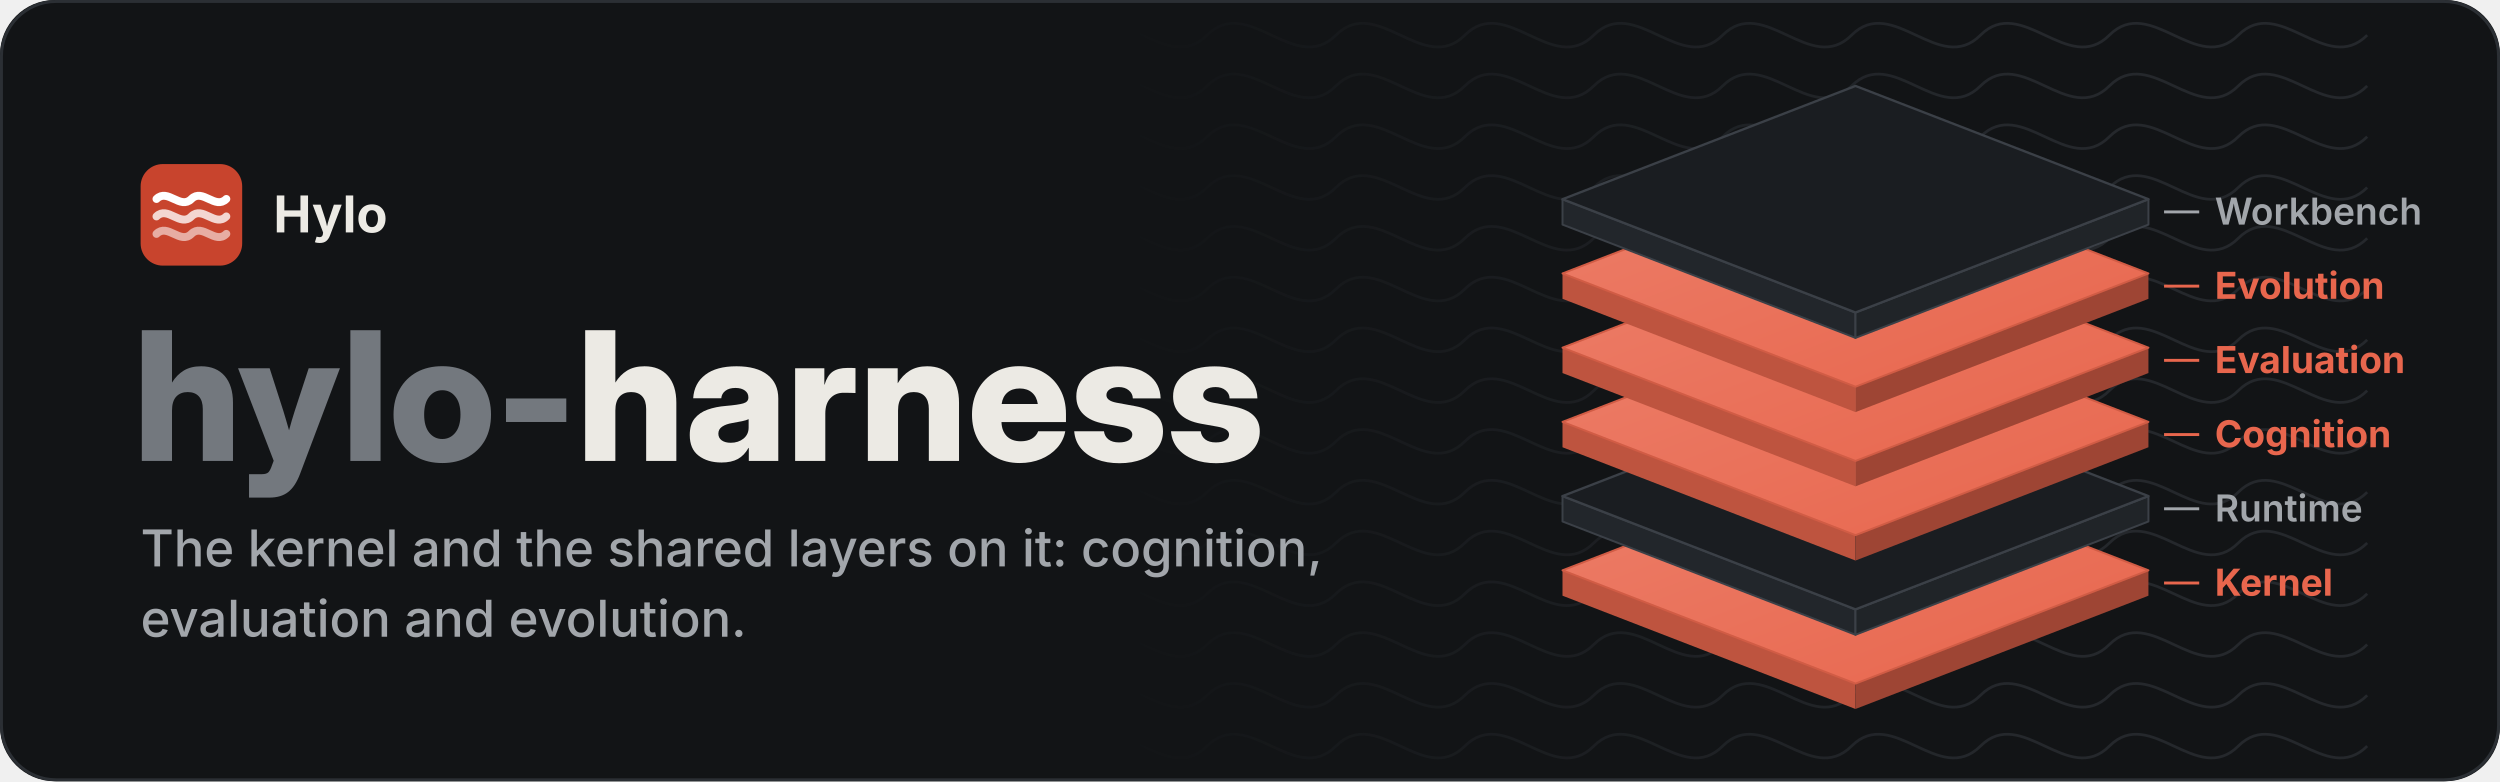
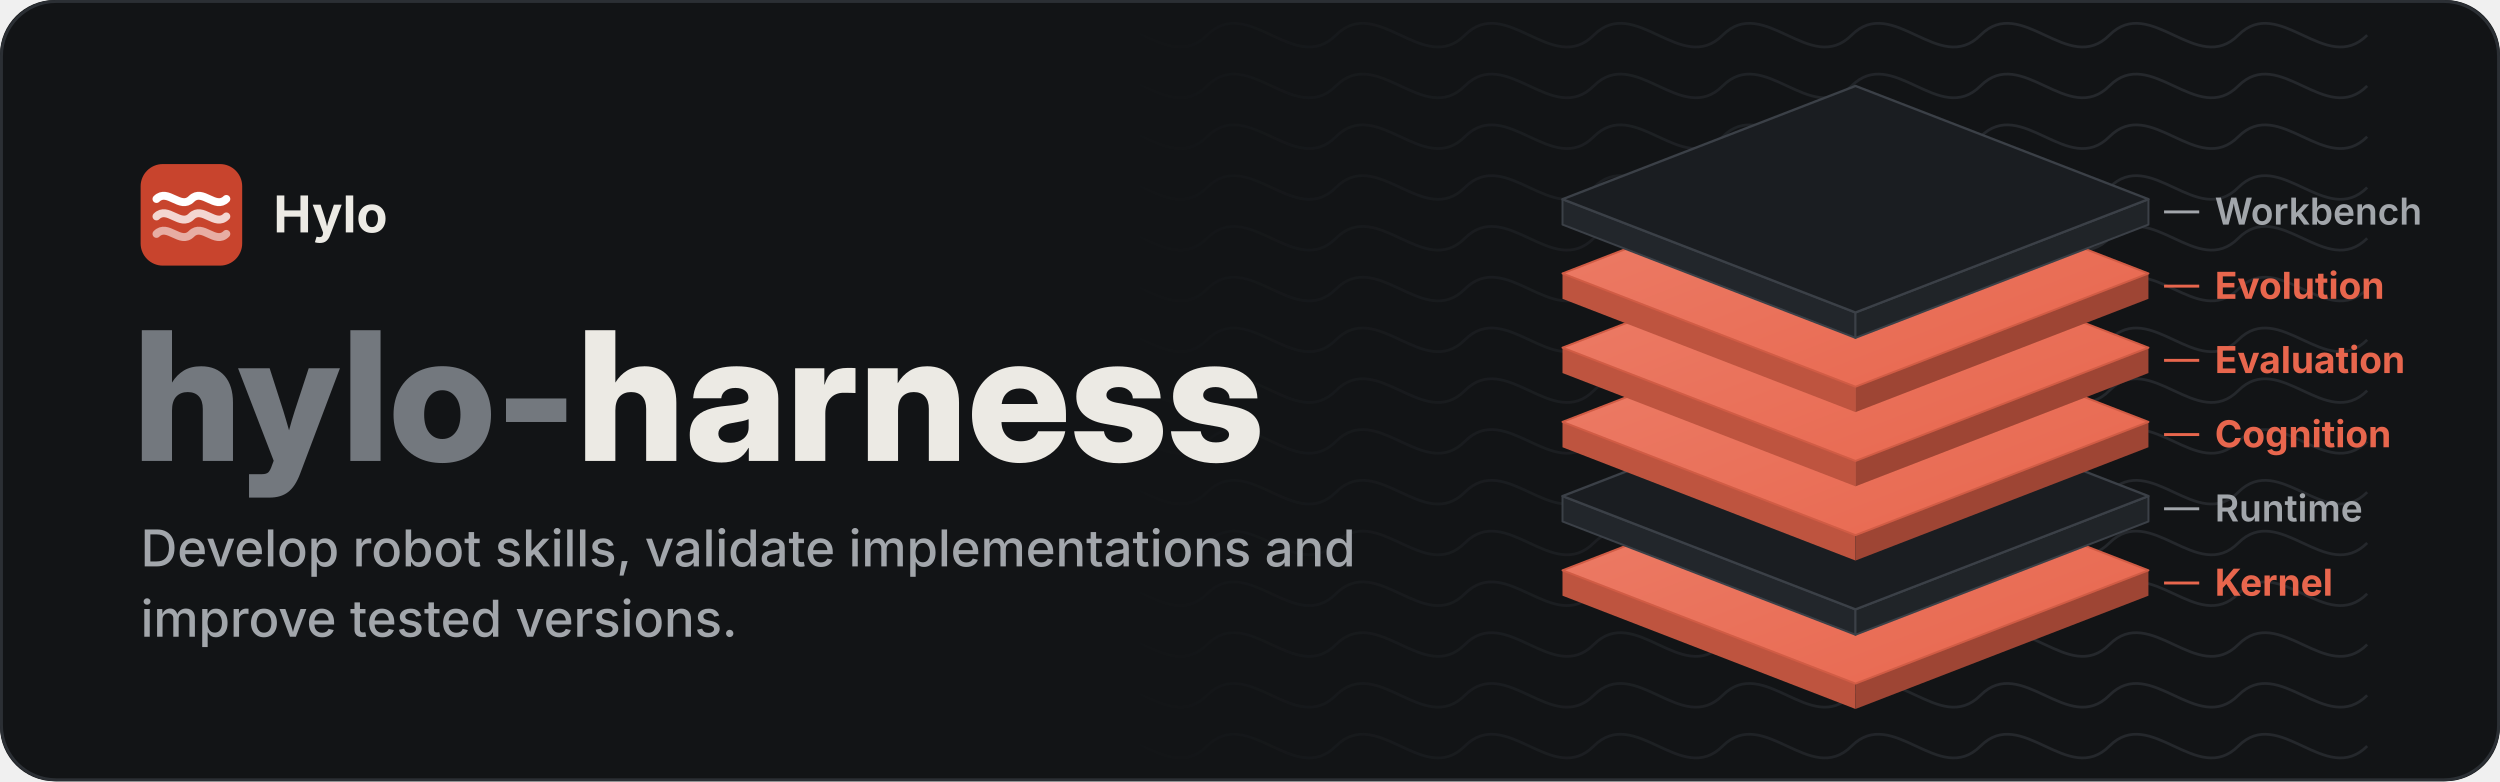
<svg xmlns="http://www.w3.org/2000/svg" viewBox="0 0 1280 400" width="1280" height="400" role="img" aria-labelledby="t d">
  <defs>
    <path id="b161" d="M135 0V1490H440V888H1089V1490H1395V0H1089V635H440V0Z" />
    <path id="b271" d="M135 0V1490H440V1083L435 744Q484 822 539 897Q594 972 668 1062L1033 1490H1406L849 845L1422 0H1061L638 644L440 426V0Z" />
    <path id="b507" d="M440 -22Q280 -22 174 62Q68 147 68 313Q68 438 128 509Q188 580 284 613Q380 646 490 656Q634 670 698 686Q761 701 761 756V761Q761 832 716 871Q670 910 586 910Q499 910 446 872Q393 835 375 781L100 827Q143 972 272 1052Q400 1132 587 1132Q707 1132 816 1094Q924 1056 992 972Q1061 889 1061 753V0H777V155H767Q726 77 645 28Q564 -22 440 -22ZM525 189Q630 189 696 250Q763 311 763 400V521Q745 508 704 498Q664 489 619 482Q574 474 541 470Q458 458 407 423Q356 388 356 321Q356 256 404 222Q451 189 525 189Z" />
    <path id="b614" d="M633 -22Q462 -22 338 48Q214 118 148 247Q81 376 81 553Q81 726 148 856Q214 986 334 1059Q455 1132 618 1132Q764 1132 883 1070Q1002 1008 1072 882Q1143 756 1143 565V481H378Q383 344 454 274Q525 204 638 204Q717 204 774 238Q830 271 854 336L1126 285Q1085 146 956 62Q828 -22 633 -22ZM380 669H854Q843 778 784 842Q725 906 621 906Q513 906 451 840Q389 773 380 669Z" />
    <path id="b658" d="M625 -442Q415 -442 287 -365Q159 -288 122 -168L380 -96Q401 -143 458 -184Q514 -224 623 -224Q737 -224 803 -172Q869 -119 869 -8V198H846Q815 130 744 73Q672 16 536 16Q410 16 307 75Q204 134 142 255Q81 376 81 561Q81 750 144 877Q206 1004 310 1068Q413 1132 537 1132Q631 1132 695 1100Q759 1068 798 1021Q838 974 858 930H871V1118H1166V9Q1166 -142 1096 -242Q1027 -343 904 -392Q782 -442 625 -442ZM630 244Q745 244 808 328Q870 413 870 563Q870 712 808 802Q746 892 630 892Q512 892 450 800Q389 707 389 563Q389 416 451 330Q513 244 630 244Z" />
    <path id="b689" d="M128 0V1118H428V0ZM278 1264Q210 1264 162 1309Q114 1354 114 1418Q114 1482 162 1527Q210 1572 278 1572Q346 1572 394 1527Q443 1482 443 1418Q443 1354 394 1309Q346 1264 278 1264Z" />
    <path id="b73" d="M786 -20Q587 -20 431 70Q275 160 184 331Q94 502 94 744Q94 987 185 1158Q276 1330 433 1420Q590 1510 786 1510Q955 1510 1092 1448Q1229 1385 1317 1266Q1405 1148 1427 981H1118Q1097 1102 1008 1170Q920 1239 792 1239Q618 1239 511 1110Q404 981 404 744Q404 502 512 376Q619 251 791 251Q918 251 1008 320Q1097 388 1119 510H1428Q1411 371 1330 250Q1249 130 1112 55Q974 -20 786 -20Z" />
    <path id="b736" d="M428 1490V0H128V1490Z" />
    <path id="b773" d="M428 647V0H128V1118H411L415 887Q462 1004 548 1068Q634 1132 763 1132Q937 1132 1042 1020Q1147 908 1147 711V0H847V659Q847 763 794 822Q740 881 645 881Q549 881 488 820Q428 758 428 647Z" />
    <path id="b790" d="M628 -22Q460 -22 337 50Q214 123 148 252Q81 382 81 554Q81 727 148 857Q214 987 337 1060Q460 1132 628 1132Q796 1132 919 1060Q1042 987 1108 857Q1175 727 1175 554Q1175 382 1108 252Q1042 123 919 50Q796 -22 628 -22ZM628 214Q748 214 809 311Q870 408 870 555Q870 703 809 800Q748 896 628 896Q508 896 448 800Q387 703 387 555Q387 408 448 311Q508 214 628 214Z" />
    <path id="b852" d="M128 0V1118H418V923H430Q461 1026 534 1080Q606 1133 700 1133Q751 1133 797 1123V855Q777 861 738 866Q700 870 667 870Q563 870 496 805Q428 740 428 636V0Z" />
    <path id="b889" d="M683 1118V889H474V327Q474 223 576 223Q593 223 624 228Q654 232 671 236L714 11Q664 -4 614 -10Q565 -16 520 -16Q352 -16 263 66Q174 147 174 301V889H20V1118H174V1384H474V1118Z" />
    <path id="b915" d="M513 -14Q339 -14 234 98Q128 210 128 407V1118H428V459Q428 355 482 296Q536 237 630 237Q726 237 786 298Q847 360 847 471V1118H1148V0H864L860 232Q813 113 726 50Q640 -14 513 -14Z" />
    <path id="b95" d="M135 0V1490H1132V1237H440V877H1080V628H440V253H1134V0Z" />
    <path id="b980" d="M443 0 31 1118H350L538 538Q561 463 580 387Q600 311 618 233Q635 311 654 386Q672 462 696 538L882 1118H1197L784 0Z" />
    <path id="b998" d="M120 -396 189 -170 226 -179Q317 -204 375 -176Q433 -147 443 -63L451 -3L31 1118H350L538 538Q561 465 577 392Q593 320 609 246Q627 321 646 394Q666 466 690 538L886 1118H1201L726 -132Q675 -267 580 -346Q484 -426 316 -426Q256 -426 204 -418Q152 -409 120 -396Z" />
    <path id="dx1459" d="M806 712V444H119V712Z" />
    <path id="dx507" d="M419 -18Q260 -18 158 60Q57 137 57 295Q57 414 112 483Q168 552 261 585Q354 618 467 627Q609 639 667 656Q725 673 725 721V726Q725 773 686 802Q646 832 578 832Q506 832 464 800Q421 768 416 714H96Q107 886 234 982Q360 1079 590 1079Q820 1079 943 982Q1066 886 1066 711V0H730V148H726Q679 63 605 22Q531 -18 419 -18ZM524 207Q610 207 669 254Q728 302 728 380V476Q701 463 653 453Q605 443 541 432Q472 421 428 392Q383 363 383 311Q383 262 422 234Q461 207 524 207Z" />
    <path id="dx614" d="M596 -24Q434 -24 312 47Q189 118 120 242Q52 367 52 528Q52 689 120 814Q189 938 310 1009Q431 1080 587 1080Q746 1080 866 1010Q987 941 1055 818Q1123 696 1123 536V443H388Q391 342 448 283Q506 224 608 224Q684 224 736 255Q787 286 806 338H1115Q1096 232 1023 150Q950 68 840 22Q729 -24 596 -24ZM390 649H802Q790 732 736 779Q682 826 596 826Q509 826 455 779Q401 732 390 649Z" />
    <path id="dx670" d="M440 574V0H96V1490H440V893Q493 980 574 1030Q655 1079 772 1079Q944 1079 1040 969Q1135 859 1135 664V0H791V592Q791 686 746 736Q701 785 619 785Q538 785 489 734Q440 682 440 574Z" />
    <path id="dx736" d="M440 1490V0H96V1490Z" />
    <path id="dx773" d="M440 574V0H96V1056H436V885Q489 975 571 1027Q653 1079 772 1079Q944 1079 1040 969Q1135 859 1135 664V0H791V592Q791 686 746 736Q701 785 619 785Q538 785 489 734Q440 682 440 574Z" />
    <path id="dx790" d="M608 -24Q442 -24 317 44Q192 112 122 236Q52 360 52 528Q52 694 122 818Q192 943 317 1012Q442 1080 608 1080Q773 1080 898 1012Q1024 943 1094 818Q1163 694 1163 528Q1163 360 1094 236Q1024 113 898 44Q773 -24 608 -24ZM608 250Q698 250 756 322Q815 394 815 528Q815 662 756 734Q698 806 608 806Q518 806 460 734Q401 662 401 528Q401 394 459 322Q517 250 608 250Z" />
    <path id="dx852" d="M96 0V1056H429V870H432Q461 971 522 1016Q584 1060 690 1060Q718 1060 740 1060Q763 1059 784 1058V774Q765 775 725 776Q685 777 648 777Q555 777 498 715Q440 653 440 541V0Z" />
    <path id="dx871" d="M562 -26Q416 -26 303 18Q190 62 122 144Q55 226 46 338H385Q393 279 437 245Q481 211 557 211Q628 211 668 236Q708 261 708 301Q708 367 580 390L389 424Q233 452 152 531Q70 610 70 735Q70 891 196 984Q322 1078 543 1078Q764 1078 895 980Q1026 882 1031 713H714Q713 768 668 805Q624 842 555 842Q488 842 450 816Q413 790 413 751Q413 686 527 664L739 625Q902 595 980 525Q1058 455 1058 337Q1058 229 996 147Q933 65 822 20Q710 -26 562 -26Z" />
    <path id="dx998" d="M129 -418V-151H275Q329 -151 351 -128Q373 -104 392 -46L410 2L4 1056H364L520 570Q537 515 553 460Q569 405 585 349Q600 405 616 460Q633 515 650 570L809 1056H1165L710 -149Q656 -292 574 -355Q493 -418 360 -418Z" />
    <path id="m1501" d="M125 -371 213 214H450L285 -371Z" />
    <path id="m1502" d="M311 -15Q249 -15 206 28Q163 70 163 132Q163 194 206 237Q249 280 311 280Q373 280 416 237Q458 194 458 132Q458 70 416 28Q373 -15 311 -15Z" />
-     <path id="m1505" d="M311 -15Q249 -15 206 28Q163 70 163 132Q163 194 206 237Q249 280 311 280Q373 280 416 237Q458 194 458 132Q458 70 416 28Q373 -15 311 -15ZM311 772Q249 772 206 814Q163 857 163 919Q163 981 206 1024Q249 1067 311 1067Q373 1067 416 1024Q458 981 458 919Q458 857 416 814Q373 772 311 772Z" />
-     <path id="m411" d="M90 1294V1490H1247V1294H784V0H555V1294Z" />
    <path id="m507" d="M461 -25Q354 -25 268 14Q183 54 133 130Q83 206 83 316Q83 411 120 472Q157 534 219 570Q281 605 358 623Q434 641 513 650Q661 667 728 680Q795 692 795 751V757Q795 850 740 902Q686 953 581 953Q471 953 408 905Q345 857 322 800L115 854Q153 954 224 1015Q295 1076 386 1104Q478 1132 578 1132Q645 1132 721 1116Q797 1100 864 1058Q931 1017 973 940Q1015 863 1015 742V0H802V153H791Q758 87 678 31Q597 -25 461 -25ZM510 152Q599 152 663 188Q727 223 762 280Q796 337 796 403V546Q780 530 728 518Q675 507 617 499Q559 491 525 487Q432 474 366 436Q299 399 299 313Q299 233 358 192Q418 152 510 152Z" />
-     <path id="m586" d="M618 -23Q460 -23 343 49Q226 121 161 250Q96 380 96 553Q96 727 161 858Q226 988 343 1060Q460 1132 618 1132Q792 1132 918 1044Q1045 957 1086 802L877 752Q854 839 788 892Q721 946 619 946Q518 946 452 893Q385 840 352 750Q320 661 320 553Q320 446 352 358Q385 269 452 216Q518 163 619 163Q723 163 791 218Q859 274 881 365L1089 315Q1048 157 921 67Q794 -23 618 -23Z" />
+     <path id="m578" d="M703 -22Q601 -22 537 12Q473 47 436 93Q400 139 380 175H362V0H148V1490H368V936H380Q399 970 434 1016Q470 1063 534 1098Q598 1132 703 1132Q837 1132 942 1064Q1048 996 1109 867Q1170 738 1170 556Q1170 376 1110 246Q1050 116 944 47Q839 -22 703 -22ZM654 165Q750 165 814 217Q879 269 912 358Q945 447 945 558Q945 668 912 756Q880 843 816 894Q751 945 654 945Q512 945 438 838Q364 732 364 558Q364 383 439 274Q514 165 654 165Z" />
    <path id="m597" d="M564 -22Q428 -22 322 47Q217 116 156 246Q96 376 96 556Q96 738 157 867Q218 996 324 1064Q429 1132 564 1132Q668 1132 732 1098Q796 1063 832 1016Q867 970 886 936H898V1490H1118V0H904V175H886Q866 139 830 93Q793 47 729 12Q665 -22 564 -22ZM612 165Q752 165 827 274Q902 383 902 558Q902 732 828 838Q754 945 612 945Q515 945 450 894Q386 843 354 756Q321 668 321 558Q321 447 354 358Q387 269 452 217Q517 165 612 165Z" />
    <path id="m614" d="M630 -23Q465 -23 345 48Q225 119 160 248Q96 377 96 551Q96 723 160 854Q223 985 339 1058Q455 1132 611 1132Q738 1132 852 1076Q967 1019 1038 896Q1110 772 1110 570V492H317Q323 330 409 244Q495 159 632 159Q724 159 790 199Q857 239 886 317L1093 268Q1053 137 931 57Q809 -23 630 -23ZM318 656H892Q880 788 810 869Q739 950 612 950Q480 950 404 864Q327 777 318 656Z" />
-     <path id="m658" d="M616 -442Q422 -442 305 -371Q188 -300 141 -199L325 -112Q345 -144 378 -180Q412 -215 468 -240Q525 -265 615 -265Q742 -265 822 -204Q902 -144 902 -15V203H883Q863 166 828 123Q792 80 728 48Q665 17 563 17Q431 17 326 79Q220 141 158 262Q96 384 96 563Q96 741 158 868Q219 996 325 1064Q431 1132 566 1132Q669 1132 734 1098Q798 1063 834 1017Q871 971 890 936H906V1118H1121V-16Q1121 -163 1054 -257Q987 -351 873 -396Q759 -442 616 -442ZM614 200Q754 200 828 297Q903 394 903 566Q903 734 830 840Q756 945 614 945Q517 945 452 894Q386 844 354 758Q321 673 321 566Q321 402 396 301Q470 200 614 200Z" />
-     <path id="m670" d="M368 662V0H148V1490H366V917Q419 1028 504 1080Q589 1132 704 1132Q875 1132 980 1024Q1085 917 1085 710V0H864V683Q864 804 801 872Q738 940 628 940Q516 940 442 868Q368 795 368 662Z" />
    <path id="m689" d="M148 0V1118H368V0ZM259 1289Q202 1289 162 1327Q121 1365 121 1419Q121 1474 162 1512Q202 1550 259 1550Q316 1550 357 1512Q398 1474 398 1419Q398 1365 357 1327Q316 1289 259 1289Z" />
    <path id="m727" d="M148 0V1490H368V646H388L829 1118H1093L643 636L1124 0H852L475 501L368 394V0Z" />
    <path id="m736" d="M368 1490V0H148V1490Z" />
+     <path id="m766" d="M148 0V1118H357L362 909Q405 1025 491 1081Q577 1137 677 1137Q786 1137 858 1075Q930 1013 963 902Q1005 1015 1102 1076Q1198 1137 1317 1137Q1416 1137 1496 1094Q1576 1051 1624 966Q1671 881 1671 754V0H1451V732Q1451 844 1388 894Q1326 944 1241 944Q1137 944 1078 880Q1018 816 1018 716V0H801V746Q801 836 744 890Q686 944 597 944Q505 944 436 880Q368 817 368 695V0Z" />
    <path id="m773" d="M368 662V0H148V1118H358L359 903Q411 1021 498 1076Q586 1132 704 1132Q875 1132 980 1024Q1084 917 1084 710V0H864V683Q864 804 801 872Q738 940 628 940Q516 940 442 868Q368 795 368 662Z" />
    <path id="m790" d="M618 -23Q461 -23 344 49Q226 121 161 250Q96 380 96 553Q96 727 161 858Q226 988 344 1060Q461 1132 618 1132Q776 1132 894 1060Q1011 988 1076 858Q1141 727 1141 553Q1141 380 1076 250Q1011 121 894 49Q776 -23 618 -23ZM618 163Q720 163 786 216Q853 270 886 358Q918 447 918 553Q918 660 886 750Q853 839 786 892Q720 946 618 946Q517 946 451 892Q385 839 352 750Q320 660 320 553Q320 447 352 358Q385 270 451 216Q517 163 618 163Z" />
+     <path id="m84" d="M650 0H165V1490H664Q884 1490 1041 1400Q1198 1311 1282 1145Q1366 979 1366 747Q1366 514 1282 347Q1197 180 1036 90Q876 0 650 0ZM393 200H637Q890 200 1016 342Q1142 483 1142 747Q1142 1010 1018 1150Q893 1290 649 1290H393Z" />
+     <path id="m843" d="M148 -418V1118H362V936H380Q399 970 434 1016Q470 1063 534 1098Q598 1132 703 1132Q837 1132 942 1064Q1048 996 1109 867Q1170 738 1170 556Q1170 376 1110 246Q1050 116 944 47Q839 -22 703 -22Q601 -22 537 12Q473 47 436 93Q400 139 380 175H368V-418ZM654 165Q750 165 814 217Q879 269 912 358Q945 447 945 558Q945 668 912 756Q880 843 816 894Q751 945 654 945Q512 945 438 838Q364 732 364 558Q364 383 439 274Q514 165 654 165Z" />
    <path id="m852" d="M148 0V1118H361V938H373Q403 1029 480 1082Q558 1134 656 1134Q677 1134 704 1132Q732 1130 749 1128V918Q737 921 703 926Q669 930 634 930Q519 930 444 860Q368 789 368 679V0Z" />
    <path id="m871" d="M549 -23Q367 -23 248 56Q128 134 98 283L305 326Q350 155 551 155Q658 155 720 200Q783 244 783 306Q783 412 626 447L438 490Q130 559 130 799Q130 899 186 974Q241 1049 338 1090Q436 1132 563 1132Q744 1132 847 1054Q950 977 986 853L789 810Q768 869 716 914Q664 958 565 958Q474 958 413 917Q352 876 352 813Q352 757 392 722Q433 688 525 667L705 627Q1010 558 1010 325Q1010 223 952 144Q893 66 789 22Q685 -23 549 -23Z" />
    <path id="m889" d="M626 1118V939H403V302Q403 235 432 204Q460 172 525 172Q543 172 570 176Q598 180 618 184L657 8Q622 -4 582 -10Q541 -15 503 -15Q351 -15 267 64Q183 142 183 284V939H20V1118H183V1384H403V1118Z" />
-     <path id="m915" d="M529 -14Q358 -14 253 94Q148 201 148 408V1118H368V435Q368 314 432 246Q495 178 604 178Q716 178 790 250Q864 323 864 456V1118H1085V0H874L873 217Q820 95 732 40Q645 -14 529 -14Z" />
    <path id="m980" d="M468 0 46 1118H284L505 483Q531 409 551 336Q571 262 590 188Q608 261 628 335Q648 409 673 483L894 1118H1130L708 0Z" />
-     <path id="m998" d="M133 -402 187 -223 212 -229Q297 -252 356 -224Q416 -195 447 -87L471 -5L46 1118H284L505 483Q530 409 549 337Q568 265 586 193Q605 265 625 338Q645 410 671 483L896 1118H1132L646 -155Q595 -289 508 -358Q422 -426 287 -426Q235 -426 194 -418Q154 -411 133 -402Z" />
    <path id="sb384" d="M150 0V1490H707Q964 1490 1098 1358Q1232 1226 1232 1013Q1232 862 1164 753Q1096 644 964 592L1287 0H988L695 547H417V0ZM417 768H668Q819 768 889 832Q959 895 959 1013Q959 1133 889 1200Q819 1266 666 1266H417Z" />
    <path id="sb459" d="M452 0 50 1490H337L531 697Q554 596 574 484Q594 371 613 260Q633 371 654 484Q676 596 701 697L903 1490H1186L1387 697Q1412 597 1434 486Q1455 375 1475 265Q1494 375 1514 486Q1535 597 1558 697L1751 1490H2039L1636 0H1330L1113 823Q1093 901 1076 989Q1059 1077 1043 1173Q1028 1080 1012 993Q997 906 975 823L758 0Z" />
    <path id="sb578" d="M728 -20Q632 -20 568 12Q505 45 467 91Q429 137 409 177H392V0H138V1490H398V933H409Q428 972 465 1018Q502 1065 566 1098Q630 1132 729 1132Q858 1132 962 1066Q1067 1000 1128 872Q1190 743 1190 557Q1190 373 1130 244Q1069 115 965 48Q861 -20 728 -20ZM658 194Q788 194 856 298Q923 401 923 558Q923 714 856 816Q790 918 658 918Q529 918 461 820Q393 721 393 558Q393 395 462 294Q531 194 658 194Z" />
    <path id="sb586" d="M623 -23Q460 -23 340 50Q220 122 154 252Q89 381 89 553Q89 727 154 858Q220 988 340 1060Q460 1132 623 1132Q810 1132 940 1038Q1069 945 1105 781L862 730Q841 817 780 869Q719 921 625 921Q489 921 422 816Q354 711 354 554Q354 451 384 368Q414 285 474 236Q534 188 625 188Q721 188 782 242Q844 297 865 387L1108 336Q1072 169 942 73Q812 -23 623 -23Z" />
    <path id="sb614" d="M632 -23Q463 -23 342 48Q220 119 154 248Q89 377 89 552Q89 724 154 854Q218 985 336 1058Q455 1132 615 1132Q751 1132 868 1072Q984 1013 1055 888Q1126 764 1126 568V486H348Q353 337 432 259Q510 181 635 181Q721 181 782 218Q844 255 870 326L1109 277Q1069 142 944 60Q818 -23 632 -23ZM349 663H873Q861 783 796 856Q732 928 616 928Q497 928 428 852Q358 775 349 663Z" />
    <path id="sb670" d="M398 655V0H138V1490H394V911Q496 1132 733 1132Q906 1132 1011 1022Q1116 912 1116 711V0H855V671Q855 783 797 847Q739 911 637 911Q533 911 466 844Q398 777 398 655Z" />
    <path id="sb689" d="M138 0V1118H398V0ZM268 1276Q206 1276 162 1318Q117 1359 117 1419Q117 1478 162 1520Q206 1561 268 1561Q331 1561 376 1520Q420 1478 420 1419Q420 1359 376 1318Q331 1276 268 1276Z" />
    <path id="sb727" d="M138 0V1490H398V667H417L820 1118H1125L692 635L1151 0H839L494 479L398 376V0Z" />
    <path id="sb766" d="M138 0V1118H382L390 905Q434 1024 520 1080Q607 1136 707 1136Q921 1136 994 893Q1039 1014 1136 1075Q1233 1136 1351 1136Q1502 1136 1604 1038Q1706 940 1706 754V0H1446V714Q1446 818 1389 866Q1332 914 1252 914Q1157 914 1103 855Q1049 796 1049 702V0H795V726Q795 811 742 862Q689 914 606 914Q520 914 459 856Q398 797 398 685V0Z" />
    <path id="sb773" d="M398 655V0H138V1118H384L387 895Q487 1132 733 1132Q906 1132 1010 1022Q1115 912 1115 711V0H855V671Q855 783 797 847Q739 911 637 911Q533 911 466 844Q398 777 398 655Z" />
    <path id="sb790" d="M623 -23Q460 -23 340 50Q220 122 154 252Q89 381 89 553Q89 727 154 858Q220 988 340 1060Q460 1132 623 1132Q786 1132 906 1060Q1026 988 1092 858Q1158 727 1158 553Q1158 381 1092 252Q1026 122 906 50Q786 -23 623 -23ZM623 188Q714 188 774 237Q834 286 864 369Q894 452 894 554Q894 657 864 740Q834 823 774 872Q714 921 623 921Q533 921 473 872Q413 823 384 740Q354 657 354 554Q354 452 384 369Q413 286 473 237Q533 188 623 188Z" />
    <path id="sb852" d="M138 0V1118H390V931H402Q432 1028 507 1080Q582 1133 678 1133Q728 1133 773 1126V887Q757 891 721 896Q685 900 650 900Q541 900 470 832Q398 765 398 658V0Z" />
    <path id="sb889" d="M655 1118V914H439V315Q439 254 464 226Q490 197 550 197Q568 197 597 202Q626 206 645 210L686 9Q643 -4 598 -10Q553 -15 512 -15Q351 -15 265 65Q179 145 179 293V914H20V1118H179V1384H439V1118Z" />
    <path id="sb915" d="M521 -14Q348 -14 243 96Q138 206 138 407V1118H398V447Q398 335 456 271Q515 207 617 207Q721 207 788 274Q855 341 855 463V1118H1116V0H869L867 224Q767 -14 521 -14Z" />
    <clipPath id="cardclip">
      <rect width="1280" height="400" rx="28" />
    </clipPath>
    <linearGradient id="wavefade" x1="0" y1="0" x2="1" y2="0">
      <stop offset="0.45" stop-color="#fff" stop-opacity="0" />
      <stop offset="0.8" stop-color="#fff" stop-opacity="1" />
    </linearGradient>
    <mask id="wavemask">
      <rect width="1280" height="400" fill="url(#wavefade)" />
    </mask>
    <linearGradient id="slab5" x1="0" y1="0" x2="1" y2="1">
      <stop offset="0" stop-color="#ec7e69" />
      <stop offset="1" stop-color="#e8664d" />
    </linearGradient>
    <linearGradient id="slab3" x1="0" y1="0" x2="1" y2="1">
      <stop offset="0" stop-color="#ec7e69" />
      <stop offset="1" stop-color="#e8664d" />
    </linearGradient>
    <linearGradient id="slab2" x1="0" y1="0" x2="1" y2="1">
      <stop offset="0" stop-color="#ec7e69" />
      <stop offset="1" stop-color="#e8664d" />
    </linearGradient>
    <linearGradient id="slab1" x1="0" y1="0" x2="1" y2="1">
      <stop offset="0" stop-color="#ec7e69" />
      <stop offset="1" stop-color="#e8664d" />
    </linearGradient>
  </defs>
  <g clip-path="url(#cardclip)">
    <rect x="0.0" y="0.0" width="1280.0" height="400.0" rx="0" fill="#121416" />
    <g mask="url(#wavemask)" fill="none" stroke="#3b4047" stroke-width="1.4" opacity="0.45">
      <path d="M420 18c21-21 45 21 66 0s45 21 66 0s45 21 66 0s45 21 66 0s45 21 66 0s45 21 66 0s45 21 66 0s45 21 66 0s45 21 66 0s45 21 66 0s45 21 66 0s45 21 66 0" />
      <path d="M420 44c21-21 45 21 66 0s45 21 66 0s45 21 66 0s45 21 66 0s45 21 66 0s45 21 66 0s45 21 66 0s45 21 66 0s45 21 66 0s45 21 66 0s45 21 66 0s45 21 66 0" />
      <path d="M420 70c21-21 45 21 66 0s45 21 66 0s45 21 66 0s45 21 66 0s45 21 66 0s45 21 66 0s45 21 66 0s45 21 66 0s45 21 66 0s45 21 66 0s45 21 66 0s45 21 66 0" />
      <path d="M420 96c21-21 45 21 66 0s45 21 66 0s45 21 66 0s45 21 66 0s45 21 66 0s45 21 66 0s45 21 66 0s45 21 66 0s45 21 66 0s45 21 66 0s45 21 66 0s45 21 66 0" />
      <path d="M420 122c21-21 45 21 66 0s45 21 66 0s45 21 66 0s45 21 66 0s45 21 66 0s45 21 66 0s45 21 66 0s45 21 66 0s45 21 66 0s45 21 66 0s45 21 66 0s45 21 66 0" />
      <path d="M420 148c21-21 45 21 66 0s45 21 66 0s45 21 66 0s45 21 66 0s45 21 66 0s45 21 66 0s45 21 66 0s45 21 66 0s45 21 66 0s45 21 66 0s45 21 66 0s45 21 66 0" />
      <path d="M420 174c21-21 45 21 66 0s45 21 66 0s45 21 66 0s45 21 66 0s45 21 66 0s45 21 66 0s45 21 66 0s45 21 66 0s45 21 66 0s45 21 66 0s45 21 66 0s45 21 66 0" />
      <path d="M420 200c21-21 45 21 66 0s45 21 66 0s45 21 66 0s45 21 66 0s45 21 66 0s45 21 66 0s45 21 66 0s45 21 66 0s45 21 66 0s45 21 66 0s45 21 66 0s45 21 66 0" />
      <path d="M420 226c21-21 45 21 66 0s45 21 66 0s45 21 66 0s45 21 66 0s45 21 66 0s45 21 66 0s45 21 66 0s45 21 66 0s45 21 66 0s45 21 66 0s45 21 66 0s45 21 66 0" />
      <path d="M420 252c21-21 45 21 66 0s45 21 66 0s45 21 66 0s45 21 66 0s45 21 66 0s45 21 66 0s45 21 66 0s45 21 66 0s45 21 66 0s45 21 66 0s45 21 66 0s45 21 66 0" />
      <path d="M420 278c21-21 45 21 66 0s45 21 66 0s45 21 66 0s45 21 66 0s45 21 66 0s45 21 66 0s45 21 66 0s45 21 66 0s45 21 66 0s45 21 66 0s45 21 66 0s45 21 66 0" />
      <path d="M420 304c21-21 45 21 66 0s45 21 66 0s45 21 66 0s45 21 66 0s45 21 66 0s45 21 66 0s45 21 66 0s45 21 66 0s45 21 66 0s45 21 66 0s45 21 66 0s45 21 66 0" />
      <path d="M420 330c21-21 45 21 66 0s45 21 66 0s45 21 66 0s45 21 66 0s45 21 66 0s45 21 66 0s45 21 66 0s45 21 66 0s45 21 66 0s45 21 66 0s45 21 66 0s45 21 66 0" />
      <path d="M420 356c21-21 45 21 66 0s45 21 66 0s45 21 66 0s45 21 66 0s45 21 66 0s45 21 66 0s45 21 66 0s45 21 66 0s45 21 66 0s45 21 66 0s45 21 66 0s45 21 66 0" />
      <path d="M420 382c21-21 45 21 66 0s45 21 66 0s45 21 66 0s45 21 66 0s45 21 66 0s45 21 66 0s45 21 66 0s45 21 66 0s45 21 66 0s45 21 66 0s45 21 66 0s45 21 66 0" />
      <path d="M420 408c21-21 45 21 66 0s45 21 66 0s45 21 66 0s45 21 66 0s45 21 66 0s45 21 66 0s45 21 66 0s45 21 66 0s45 21 66 0s45 21 66 0s45 21 66 0s45 21 66 0" />
    </g>
  </g>
  <rect x="0.75" y="0.75" width="1278.5" height="398.5" rx="28" fill="none" stroke="#2b2f34" stroke-width="1.5" />
  <polygon points="800.0,292.0 950.0,350.0 950.0,363.0 800.0,305.0" fill="#be543f" />
  <polygon points="950.0,350.0 1100.0,292.0 1100.0,305.0 950.0,363.0" fill="#9e4534" />
  <polygon points="950.0,234.0 1100.0,292.0 950.0,350.0 800.0,292.0" fill="url(#slab5)" stroke="#d15c45" stroke-width="1" stroke-linejoin="round" />
  <line x1="1108" y1="298.5" x2="1126" y2="298.5" stroke="#e8664d" stroke-width="1.5" />
  <g transform="translate(1134.0 305.0) scale(0.00928 -0.00928)" fill="#e8664d">
    <use href="#b271" x="0" />
    <use href="#b614" x="1392" />
    <use href="#b852" x="2612" />
    <use href="#b773" x="3461" />
    <use href="#b614" x="4736" />
    <use href="#b736" x="5956" />
  </g>
  <polygon points="800.0,254.0 950.0,312.0 950.0,325.0 800.0,267.0" fill="#22262b" stroke="#3b4047" stroke-width="1" stroke-linejoin="round" />
  <polygon points="950.0,312.0 1100.0,254.0 1100.0,267.0 950.0,325.0" fill="#202428" stroke="#3b4047" stroke-width="1" stroke-linejoin="round" />
  <polygon points="950.0,196.0 1100.0,254.0 950.0,312.0 800.0,254.0" fill="#1a1d21" stroke="#3b4047" stroke-width="1.2" stroke-linejoin="round" />
  <line x1="1108" y1="260.5" x2="1126" y2="260.5" stroke="#a2a6ab" stroke-width="1.5" />
  <g transform="translate(1134.0 267.0) scale(0.00928 -0.00928)" fill="#a2a6ab">
    <use href="#sb384" x="0" />
    <use href="#sb915" x="1336" />
    <use href="#sb773" x="2590" />
    <use href="#sb889" x="3843" />
    <use href="#sb689" x="4566" />
    <use href="#sb766" x="5102" />
    <use href="#sb614" x="6946" />
  </g>
  <polygon points="800.0,216.0 950.0,274.0 950.0,287.0 800.0,229.0" fill="#be543f" />
  <polygon points="950.0,274.0 1100.0,216.0 1100.0,229.0 950.0,287.0" fill="#9e4534" />
  <polygon points="950.0,158.0 1100.0,216.0 950.0,274.0 800.0,216.0" fill="url(#slab3)" stroke="#d15c45" stroke-width="1" stroke-linejoin="round" />
  <line x1="1108" y1="222.5" x2="1126" y2="222.5" stroke="#e8664d" stroke-width="1.5" />
  <g transform="translate(1134.0 229.0) scale(0.00928 -0.00928)" fill="#e8664d">
    <use href="#b73" x="0" />
    <use href="#b790" x="1515" />
    <use href="#b658" x="2771" />
    <use href="#b773" x="4065" />
    <use href="#b689" x="5340" />
    <use href="#b889" x="5895" />
    <use href="#b689" x="6645" />
    <use href="#b790" x="7200" />
    <use href="#b773" x="8456" />
  </g>
  <polygon points="800.0,178.0 950.0,236.0 950.0,249.0 800.0,191.0" fill="#be543f" />
  <polygon points="950.0,236.0 1100.0,178.0 1100.0,191.0 950.0,249.0" fill="#9e4534" />
  <polygon points="950.0,120.0 1100.0,178.0 950.0,236.0 800.0,178.0" fill="url(#slab2)" stroke="#d15c45" stroke-width="1" stroke-linejoin="round" />
  <line x1="1108" y1="184.5" x2="1126" y2="184.5" stroke="#e8664d" stroke-width="1.5" />
  <g transform="translate(1134.0 191.0) scale(0.00928 -0.00928)" fill="#e8664d">
    <use href="#b95" x="0" />
    <use href="#b980" x="1244" />
    <use href="#b507" x="2452" />
    <use href="#b736" x="3641" />
    <use href="#b915" x="4196" />
    <use href="#b507" x="5471" />
    <use href="#b889" x="6660" />
    <use href="#b689" x="7410" />
    <use href="#b790" x="7965" />
    <use href="#b773" x="9221" />
  </g>
  <polygon points="800.0,140.0 950.0,198.0 950.0,211.0 800.0,153.0" fill="#be543f" />
  <polygon points="950.0,198.0 1100.0,140.0 1100.0,153.0 950.0,211.0" fill="#9e4534" />
  <polygon points="950.0,82.0 1100.0,140.0 950.0,198.0 800.0,140.0" fill="url(#slab1)" stroke="#d15c45" stroke-width="1" stroke-linejoin="round" />
  <line x1="1108" y1="146.5" x2="1126" y2="146.5" stroke="#e8664d" stroke-width="1.5" />
  <g transform="translate(1134.0 153.0) scale(0.00928 -0.00928)" fill="#e8664d">
    <use href="#b95" x="0" />
    <use href="#b980" x="1244" />
    <use href="#b790" x="2435" />
    <use href="#b736" x="3691" />
    <use href="#b915" x="4246" />
    <use href="#b889" x="5521" />
    <use href="#b689" x="6271" />
    <use href="#b790" x="6826" />
    <use href="#b773" x="8082" />
  </g>
  <polygon points="800.0,102.0 950.0,160.0 950.0,173.0 800.0,115.0" fill="#22262b" stroke="#3b4047" stroke-width="1" stroke-linejoin="round" />
  <polygon points="950.0,160.0 1100.0,102.0 1100.0,115.0 950.0,173.0" fill="#202428" stroke="#3b4047" stroke-width="1" stroke-linejoin="round" />
  <polygon points="950.0,44.0 1100.0,102.0 950.0,160.0 800.0,102.0" fill="#1a1d21" stroke="#3b4047" stroke-width="1.2" stroke-linejoin="round" />
  <line x1="1108" y1="108.5" x2="1126" y2="108.5" stroke="#a2a6ab" stroke-width="1.5" />
  <g transform="translate(1134.0 115.0) scale(0.00928 -0.00928)" fill="#a2a6ab">
    <use href="#sb459" x="0" />
    <use href="#sb790" x="1986" />
    <use href="#sb852" x="3233" />
    <use href="#sb727" x="4078" />
    <use href="#sb578" x="5244" />
    <use href="#sb614" x="6522" />
    <use href="#sb773" x="7733" />
    <use href="#sb586" x="8986" />
    <use href="#sb670" x="10179" />
  </g>
  <g transform="translate(72 84) scale(0.8125)">
    <rect width="64" height="64" rx="14" fill="#c8442d" />
    <g fill="none" stroke="#ffffff" stroke-width="5" stroke-linecap="round">
      <path d="M10 22c7-7 15 7 22 0s15 7 22 0" />
      <path d="M10 33c7-7 15 7 22 0s15 7 22 0" opacity=".78" />
      <path d="M10 44c7-7 15 7 22 0s15 7 22 0" opacity=".56" />
    </g>
  </g>
  <g transform="translate(140.0 119.0) scale(0.0127 -0.0127)" fill="#eceae4">
    <use href="#b161" x="0" />
    <use href="#b998" x="1551" />
    <use href="#b736" x="2789" />
    <use href="#b790" x="3344" />
  </g>
  <g transform="translate(68.3 236.0) scale(0.04492 -0.04492)" fill="#73787e">
    <use href="#dx670" x="0" />
    <use href="#dx998" x="1189" />
    <use href="#dx736" x="2377" />
    <use href="#dx790" x="2913" />
    <use href="#dx1459" x="4128" />
  </g>
  <g transform="translate(295.3 236.0) scale(0.04492 -0.04492)" fill="#eceae4">
    <use href="#dx670" x="0" />
    <use href="#dx507" x="1231" />
    <use href="#dx852" x="2393" />
    <use href="#dx773" x="3222" />
    <use href="#dx614" x="4453" />
    <use href="#dx871" x="5624" />
    <use href="#dx871" x="6727" />
  </g>
  <g transform="translate(72.0 290.0) scale(0.0127 -0.0127)" fill="#a2a6ab">
-     <use href="#m411" x="0" />
-     <use href="#m670" x="1337" />
-     <use href="#m614" x="2569" />
-     <use href="#m727" x="4318" />
-     <use href="#m614" x="5417" />
-     <use href="#m852" x="6620" />
-     <use href="#m773" x="7438" />
-     <use href="#m614" x="8670" />
-     <use href="#m736" x="9873" />
-     <use href="#m507" x="10935" />
-     <use href="#m773" x="12098" />
-     <use href="#m597" x="13330" />
-     <use href="#m889" x="15142" />
-     <use href="#m670" x="15841" />
-     <use href="#m614" x="17073" />
-     <use href="#m871" x="18822" />
-     <use href="#m670" x="19925" />
-     <use href="#m507" x="21157" />
-     <use href="#m852" x="22320" />
-     <use href="#m614" x="23073" />
-     <use href="#m597" x="24276" />
-     <use href="#m736" x="26088" />
-     <use href="#m507" x="26604" />
-     <use href="#m998" x="27735" />
-     <use href="#m614" x="28874" />
-     <use href="#m852" x="30077" />
-     <use href="#m871" x="30869" />
-     <use href="#m790" x="32518" />
-     <use href="#m773" x="33755" />
-     <use href="#m689" x="35533" />
-     <use href="#m889" x="36049" />
-     <use href="#m1505" x="36746" />
-     <use href="#m586" x="37913" />
-     <use href="#m790" x="39095" />
-     <use href="#m658" x="40332" />
-     <use href="#m773" x="41601" />
-     <use href="#m689" x="42833" />
-     <use href="#m889" x="43349" />
-     <use href="#m689" x="44046" />
-     <use href="#m790" x="44562" />
-     <use href="#m773" x="45799" />
-     <use href="#m1501" x="47031" />
+     <use href="#m84" x="0" />
+     <use href="#m614" x="1478" />
+     <use href="#m980" x="2642" />
+     <use href="#m614" x="3780" />
+     <use href="#m736" x="4983" />
+     <use href="#m790" x="5499" />
+     <use href="#m843" x="6736" />
+     <use href="#m852" x="8548" />
+     <use href="#m790" x="9301" />
+     <use href="#m578" x="10538" />
+     <use href="#m790" x="11804" />
+     <use href="#m889" x="13041" />
+     <use href="#m871" x="14284" />
+     <use href="#m727" x="15387" />
+     <use href="#m689" x="16532" />
+     <use href="#m736" x="17048" />
+     <use href="#m736" x="17564" />
+     <use href="#m871" x="18080" />
+     <use href="#m1501" x="19183" />
+     <use href="#m980" x="20329" />
+     <use href="#m507" x="21493" />
+     <use href="#m736" x="22656" />
+     <use href="#m689" x="23172" />
+     <use href="#m597" x="23688" />
+     <use href="#m507" x="24954" />
+     <use href="#m889" x="26117" />
+     <use href="#m614" x="26794" />
+     <use href="#m689" x="28543" />
+     <use href="#m766" x="29059" />
+     <use href="#m843" x="30878" />
+     <use href="#m736" x="32144" />
+     <use href="#m614" x="32660" />
+     <use href="#m766" x="33863" />
+     <use href="#m614" x="35682" />
+     <use href="#m773" x="36885" />
+     <use href="#m889" x="38117" />
+     <use href="#m507" x="38824" />
+     <use href="#m889" x="39987" />
+     <use href="#m689" x="40684" />
+     <use href="#m790" x="41200" />
+     <use href="#m773" x="42437" />
+     <use href="#m871" x="43669" />
+     <use href="#m507" x="45318" />
+     <use href="#m773" x="46481" />
+     <use href="#m597" x="47713" />
  </g>
  <g transform="translate(72.0 326.0) scale(0.0127 -0.0127)" fill="#a2a6ab">
-     <use href="#m614" x="0" />
-     <use href="#m980" x="1164" />
-     <use href="#m507" x="2328" />
-     <use href="#m736" x="3491" />
-     <use href="#m915" x="4007" />
-     <use href="#m507" x="5239" />
-     <use href="#m889" x="6402" />
-     <use href="#m689" x="7099" />
-     <use href="#m790" x="7615" />
-     <use href="#m773" x="8852" />
-     <use href="#m507" x="10630" />
-     <use href="#m773" x="11793" />
-     <use href="#m597" x="13025" />
-     <use href="#m614" x="14837" />
-     <use href="#m980" x="16001" />
-     <use href="#m790" x="17139" />
-     <use href="#m736" x="18376" />
-     <use href="#m915" x="18892" />
-     <use href="#m889" x="20124" />
-     <use href="#m689" x="20821" />
-     <use href="#m790" x="21337" />
-     <use href="#m773" x="22574" />
-     <use href="#m1502" x="23806" />
+     <use href="#m689" x="0" />
+     <use href="#m766" x="516" />
+     <use href="#m843" x="2335" />
+     <use href="#m852" x="3601" />
+     <use href="#m790" x="4354" />
+     <use href="#m980" x="5552" />
+     <use href="#m614" x="6690" />
+     <use href="#m889" x="8439" />
+     <use href="#m614" x="9116" />
+     <use href="#m871" x="10319" />
+     <use href="#m889" x="11422" />
+     <use href="#m614" x="12099" />
+     <use href="#m597" x="13302" />
+     <use href="#m980" x="15114" />
+     <use href="#m614" x="16252" />
+     <use href="#m852" x="17455" />
+     <use href="#m871" x="18247" />
+     <use href="#m689" x="19350" />
+     <use href="#m790" x="19866" />
+     <use href="#m773" x="21103" />
+     <use href="#m871" x="22335" />
+     <use href="#m1502" x="23438" />
  </g>
</svg>
